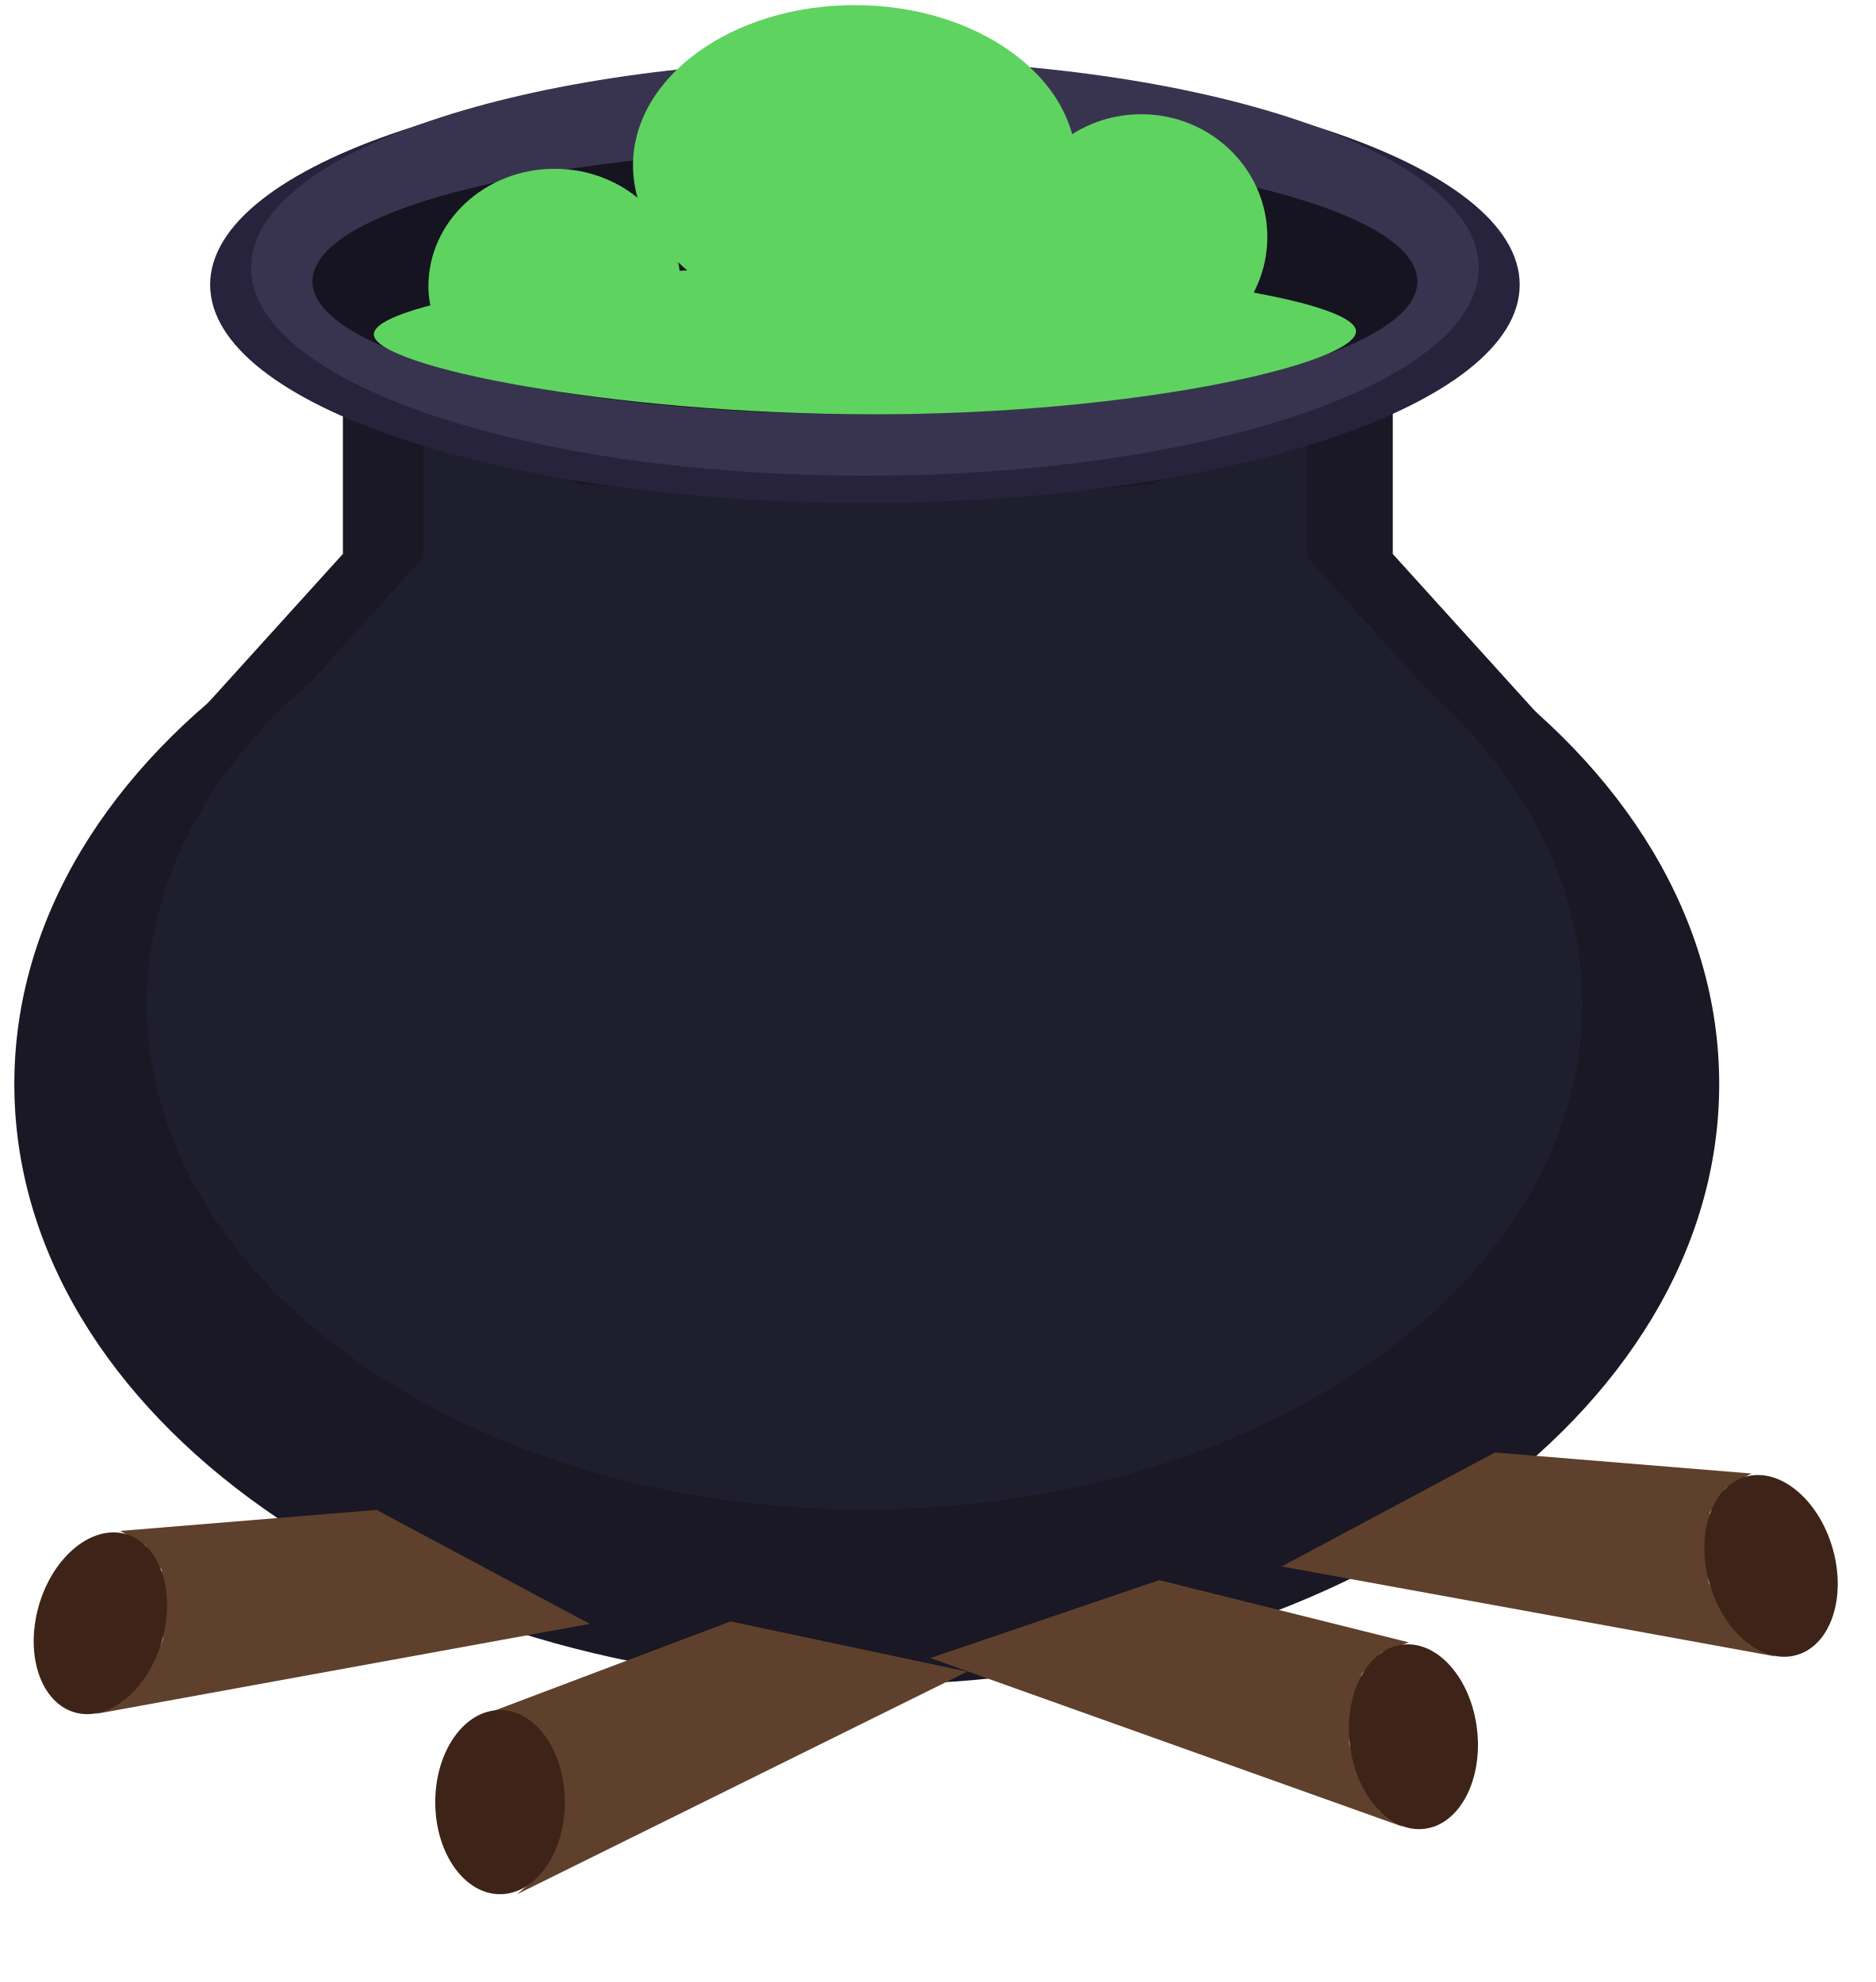
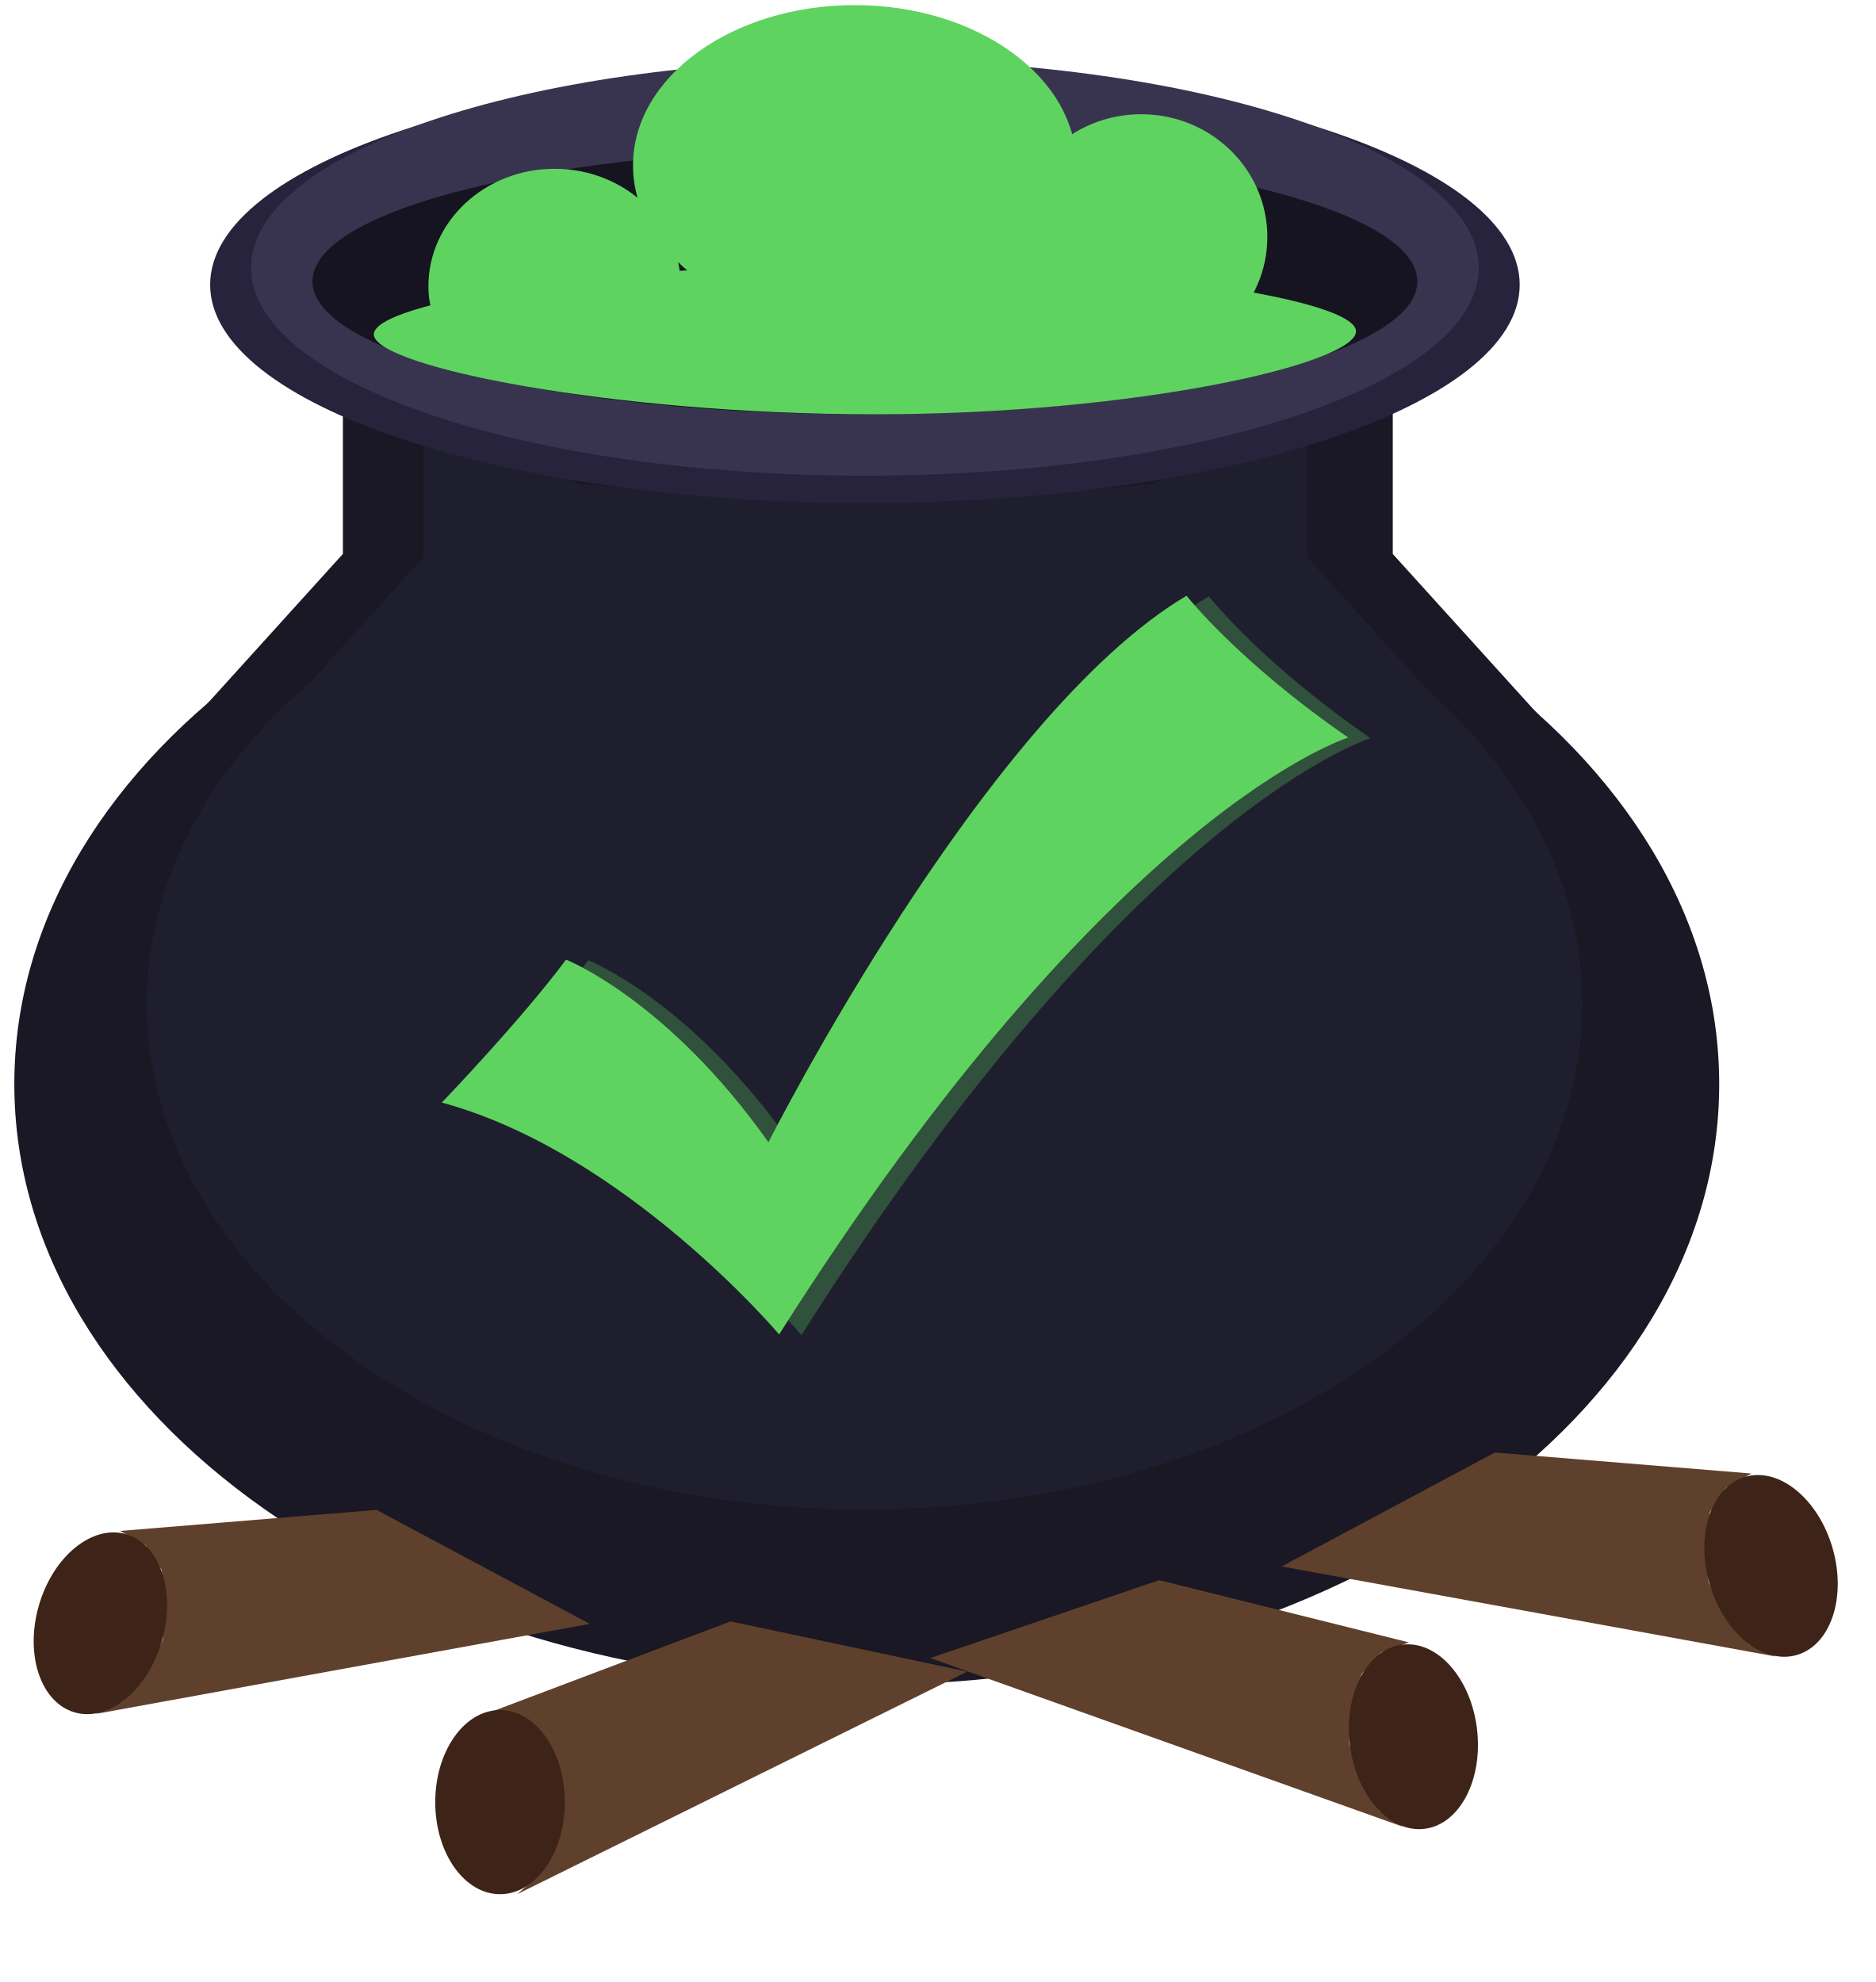
<svg xmlns="http://www.w3.org/2000/svg" width="88" height="93" viewBox="0 0 88 93" fill="none">
  <path d="M80.659 50.868C80.659 66.433 62.754 79.05 40.666 79.05C18.578 79.05 0.672 66.433 0.672 50.868C0.672 35.304 18.578 22.686 40.666 22.686C62.754 22.686 80.659 35.304 80.659 50.868Z" fill="#191824" />
  <path d="M36.894 22.866L9.217 33.58L16.088 25.991L16.088 18.076L24.778 21.909L36.894 22.866Z" fill="#191824" />
  <path d="M41.168 23.248L72.215 33.582L65.344 25.993L65.344 18.078L56.655 21.912L41.168 23.248Z" fill="#191824" />
  <path d="M74.235 47.1C74.235 60.205 59.158 70.828 40.561 70.828C21.964 70.828 6.888 60.205 6.888 47.1C6.888 33.995 21.964 23.372 40.561 23.372C59.158 23.372 74.235 33.995 74.235 47.1Z" fill="#1F1E2E" />
  <path d="M37.386 23.523L14.083 32.543L19.868 26.154L19.868 19.489L27.184 22.717L37.386 23.523Z" fill="#1F1E2E" />
  <path d="M40.986 23.845L67.126 32.545L61.341 26.156L61.341 19.491L54.025 22.719L40.986 23.845Z" fill="#1F1E2E" />
  <ellipse cx="40.579" cy="13.36" rx="30.72" ry="10.24" fill="#27233C" />
  <ellipse cx="40.578" cy="12.56" rx="28.8" ry="9.76" fill="#383450" />
  <ellipse cx="40.579" cy="13.2" rx="25.92" ry="6.24" fill="#151420" />
  <ellipse cx="40.099" cy="7.76" rx="10.4" ry="7.52" fill="#5FD35F" />
  <ellipse cx="53.539" cy="11.12" rx="5.92" ry="5.76" fill="#5FD35F" />
  <path d="M31.94 13.435C31.94 16.48 29.289 16.236 26.02 16.236C22.75 16.236 20.1 16.48 20.1 13.435C20.1 10.389 22.75 7.92 26.02 7.92C29.289 7.92 31.94 10.389 31.94 13.435Z" fill="#5FD35F" />
  <path d="M63.619 15.55C63.619 17.051 53.384 19.44 41.027 19.44C28.671 19.44 17.539 17.189 17.539 15.687C17.539 14.186 28.473 12.4 40.829 12.4C53.186 12.4 63.619 14.049 63.619 15.55Z" fill="#5FD35F" />
  <path d="M22.98 80.347L34.277 76.08L45.38 78.436L24.264 88.88L25.291 87.989L25.805 87.033L26.19 85.823L26.318 84.677L26.061 83.212L25.355 81.557L24.328 80.665L22.98 80.347Z" fill="#5F402C" />
  <path d="M5.636 71.835L17.667 70.848L27.671 76.195L4.495 80.42L5.728 79.845L6.487 79.066L7.193 78.005L7.635 76.935L7.796 75.452L7.579 73.659L6.842 72.515L5.636 71.835Z" fill="#5F402C" />
  <ellipse cx="4.71" cy="76.168" rx="3.005" ry="4.352" transform="matrix(0.960822 0.277167 -0.277168 0.960821 21.296 1.67867)" fill="#3E2318" />
  <path d="M66.1 77.065L54.387 74.143L43.65 77.8L65.836 85.721L64.712 84.954L64.089 84.062L63.564 82.901L63.301 81.774L63.382 80.284L63.887 78.55L64.8 77.541L66.1 77.065Z" fill="#5F402C" />
  <ellipse cx="3.005" cy="4.352" rx="3.005" ry="4.352" transform="matrix(-0.993022 0.117929 0.11793 0.993022 68.7832 76.8157)" fill="#3E2318" />
  <path d="M82.165 69.141L70.134 68.155L60.13 73.502L83.306 77.726L82.072 77.151L81.314 76.372L80.608 75.312L80.165 74.242L80.004 72.758L80.221 70.966L80.959 69.822L82.165 69.141Z" fill="#5F402C" />
  <ellipse cx="3.005" cy="4.352" rx="3.005" ry="4.352" transform="matrix(-0.960822 0.277167 0.277168 0.960822 84.7715 68.4609)" fill="#3E2318" />
  <ellipse cx="23.46" cy="84.56" rx="3.04" ry="4.32" fill="#3E2318" />
+   <path fill-rule="evenodd" clip-rule="evenodd" d="M63.258 34.609C58.106 31.058 55.669 27.953 55.669 27.953C46.156 33.588 36.052 53.598 36.052 53.598C31.317 46.897 26.557 45.028 26.557 45.028C24.417 47.903 20.727 51.735 20.727 51.735C29.332 54.064 36.554 62.614 36.554 62.614C52.167 37.971 63.258 34.609 63.258 34.609Z" fill="#5FD35F" />
+   <path opacity="0.278" fill-rule="evenodd" clip-rule="evenodd" d="M64.303 34.639C59.151 31.088 56.714 27.983 56.714 27.983C47.2 33.618 37.097 53.628 37.097 53.628C32.362 46.927 27.602 45.058 27.602 45.058C25.462 47.933 21.773 51.765 21.773 51.765C30.377 54.094 37.599 62.644 37.599 62.644C53.212 38.001 64.303 34.639 64.303 34.639Z" fill="#5FD35F" />
</svg>
